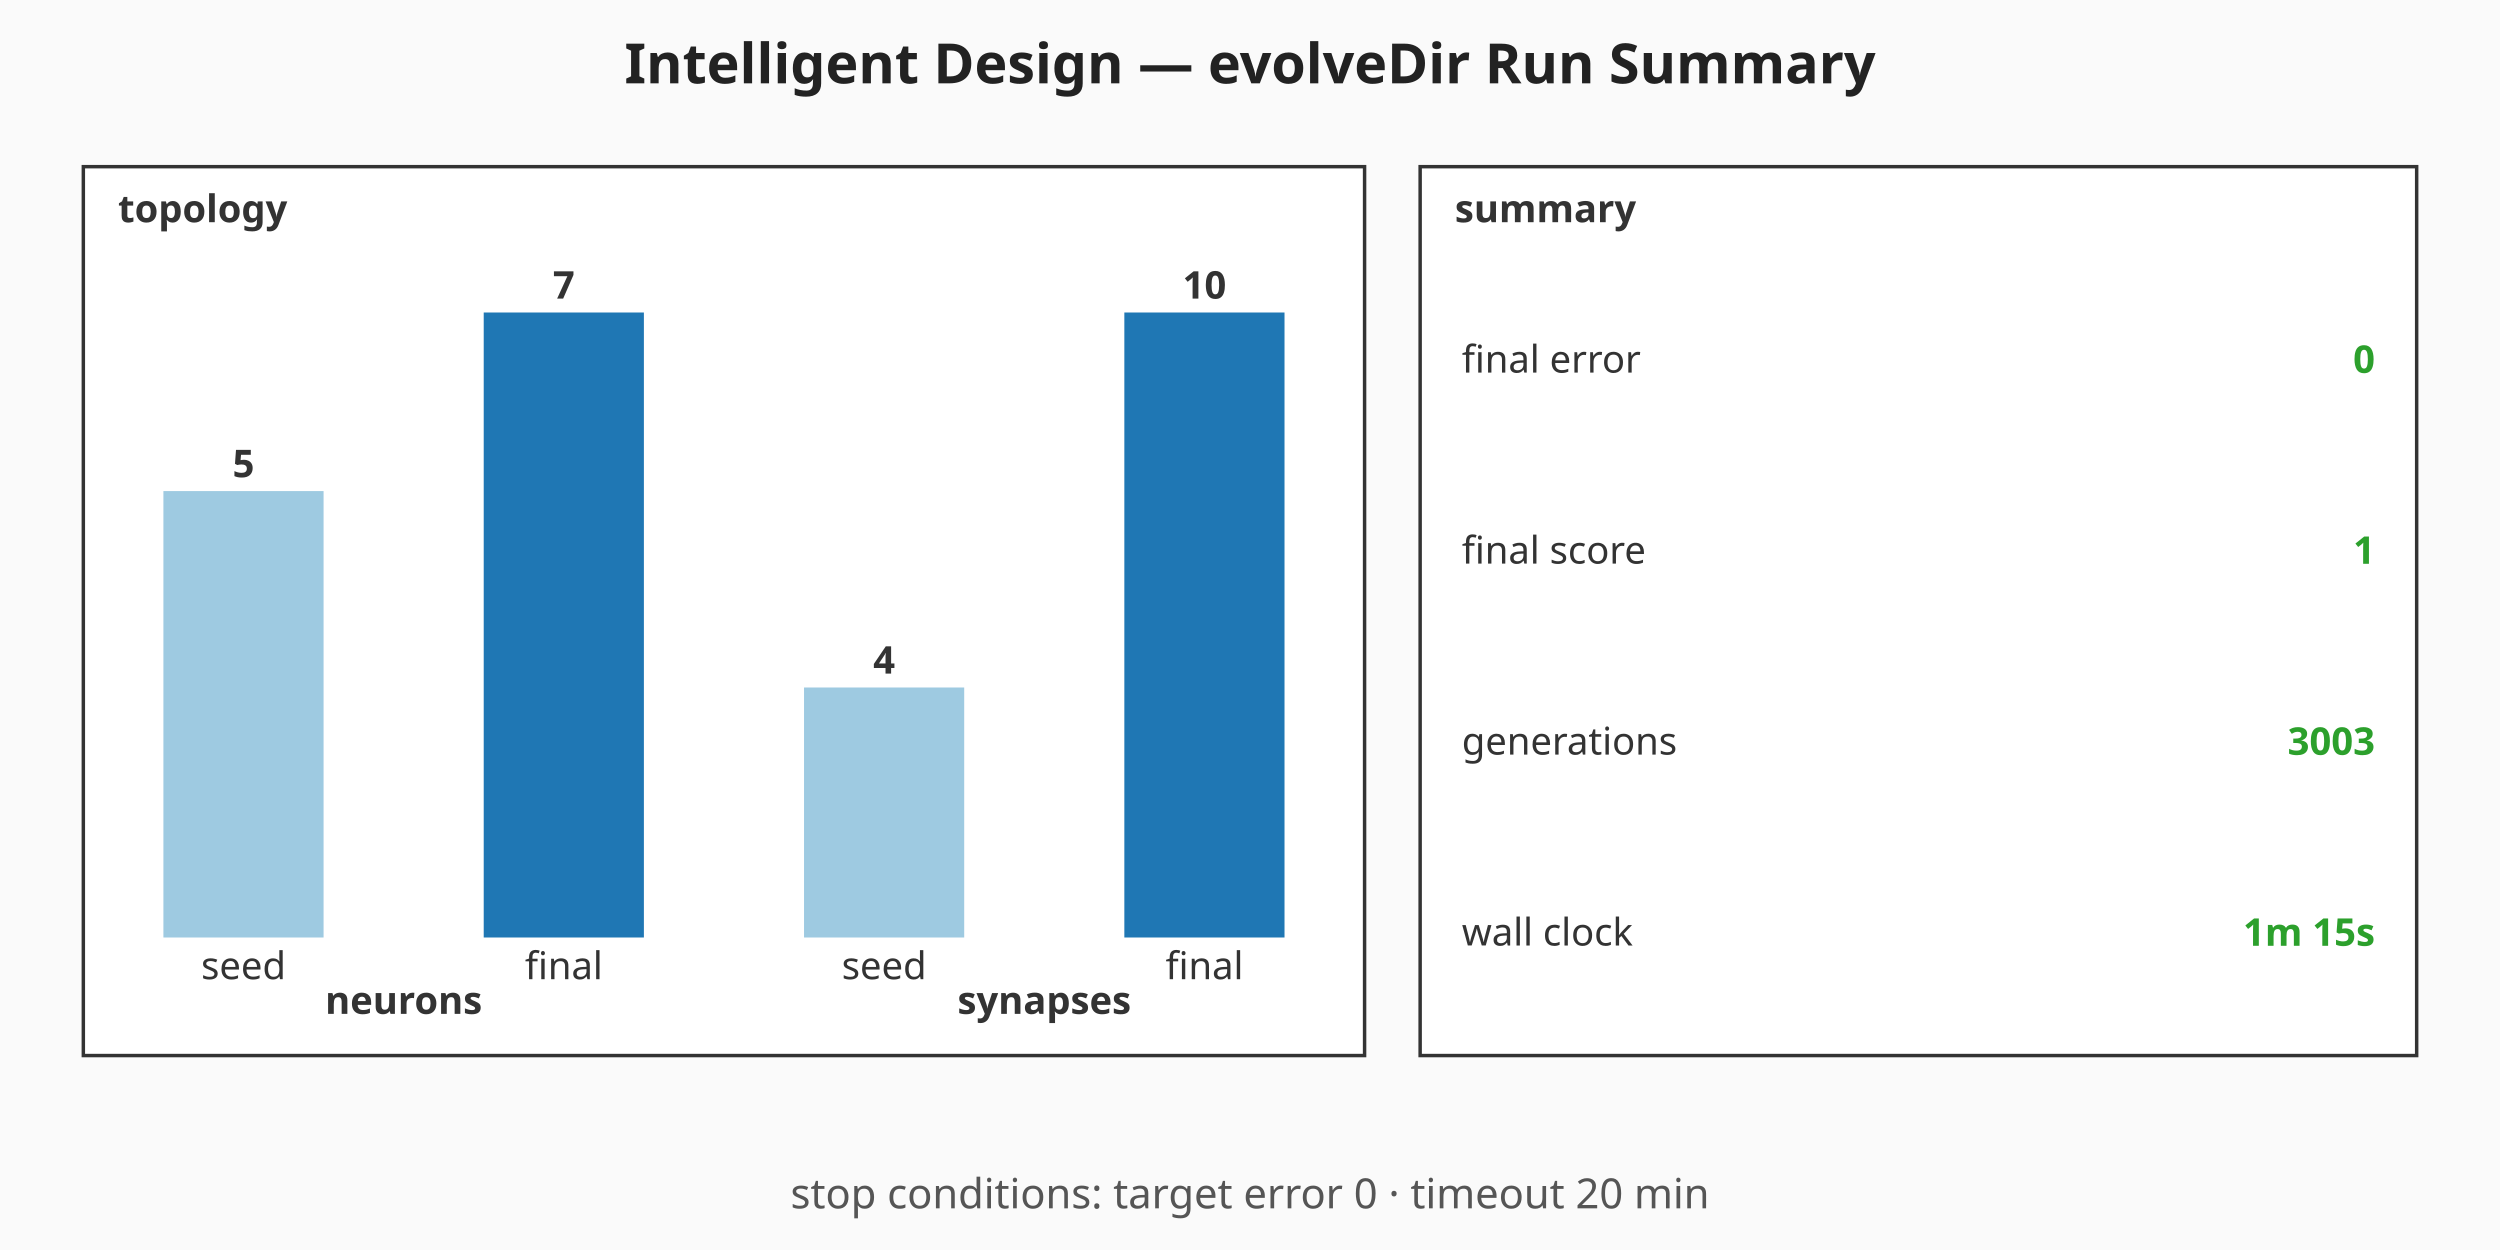
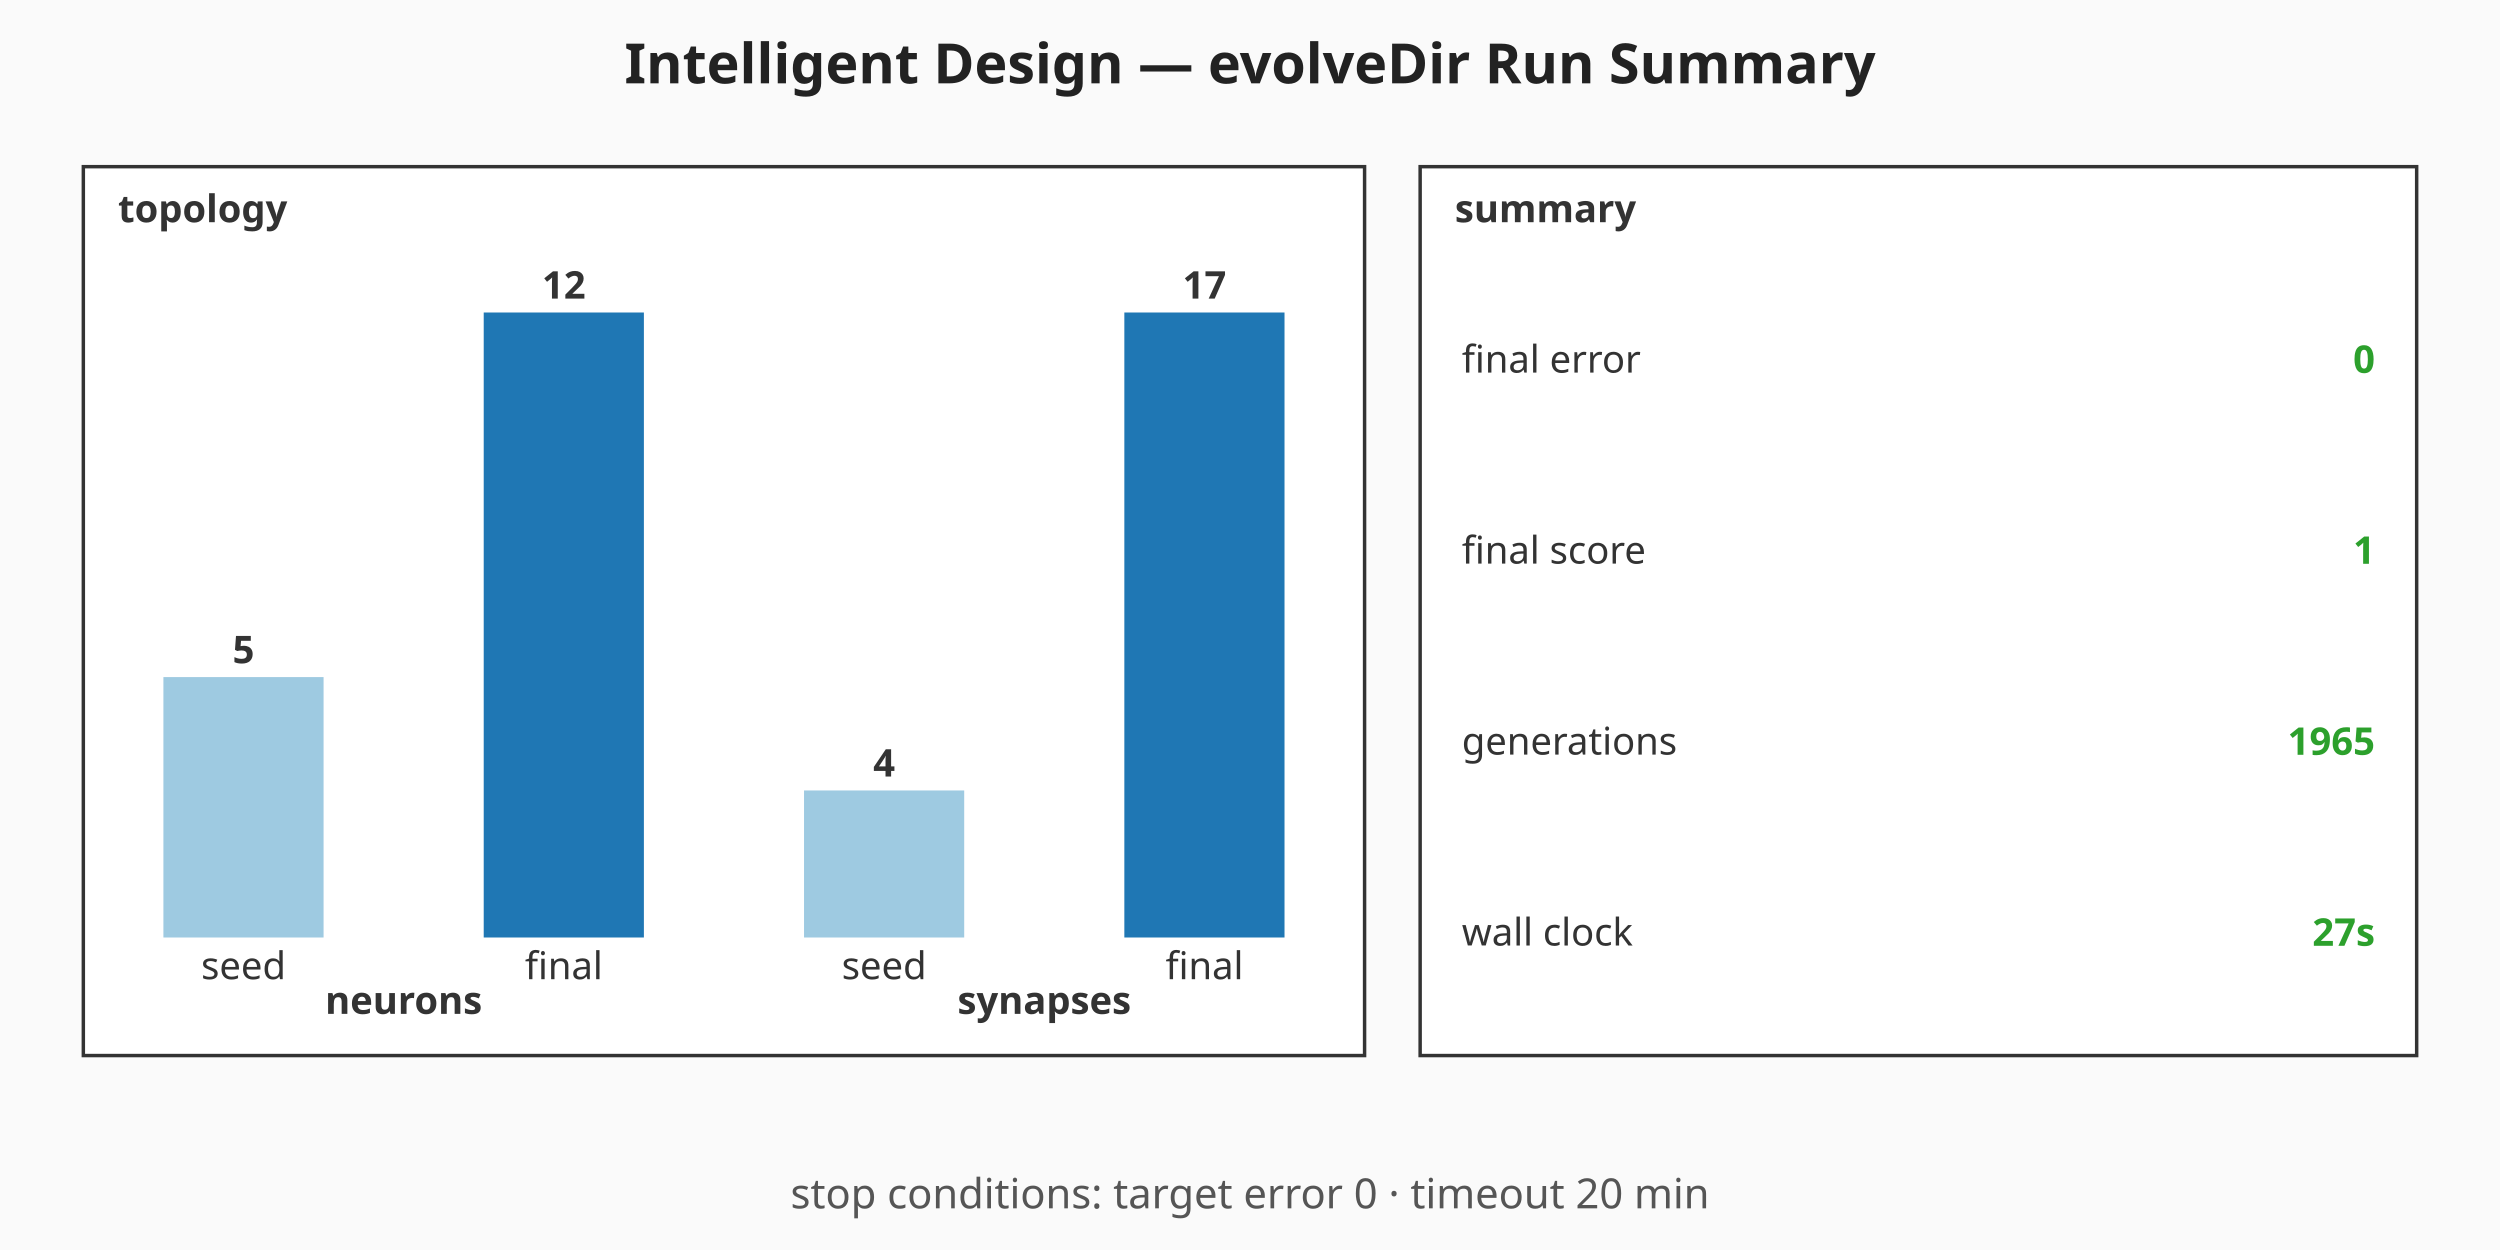
<svg xmlns="http://www.w3.org/2000/svg" viewBox="0 0 720 360" width="720" height="360" role="img" aria-label="Intelligent Design — evolveDir Run Summary summary chart">
  <rect width="720" height="360" fill="#fafafa" />
  <text x="360" y="24" text-anchor="middle" font-family="sans-serif" font-size="16" font-weight="bold" fill="#222">Intelligent Design — evolveDir Run Summary</text>
  <g class="topology" font-family="sans-serif" font-size="11" fill="#333">
    <rect x="24" y="48" width="369" height="256" fill="#ffffff" stroke="#333" stroke-width="1" />
    <text x="34" y="64" font-weight="bold">topology</text>
-     <rect class="topo-bar topo-bar-seed-neurons" x="47.06" y="141.43" width="46.13" height="128.57" fill="#9ecae1" />
-     <text x="70.13" y="137.43" text-anchor="middle" font-weight="bold">5</text>
+     <rect class="topo-bar topo-bar-seed-neurons" x="47.06" y="195" width="46.13" height="75" fill="#9ecae1" />
+     <text x="70.13" y="191" text-anchor="middle" font-weight="bold">5</text>
    <text x="70.13" y="282" text-anchor="middle">seed</text>
    <rect class="topo-bar topo-bar-final-neurons" x="139.31" y="90" width="46.13" height="180" fill="#1f77b4" />
-     <text x="162.38" y="86" text-anchor="middle" font-weight="bold">7</text>
+     <text x="162.38" y="86" text-anchor="middle" font-weight="bold">12</text>
    <text x="162.38" y="282" text-anchor="middle">final</text>
    <text x="116.25" y="292" text-anchor="middle" font-weight="bold">neurons</text>
-     <rect class="topo-bar topo-bar-seed-synapses" x="231.56" y="198" width="46.13" height="72" fill="#9ecae1" />
-     <text x="254.63" y="194" text-anchor="middle" font-weight="bold">4</text>
+     <rect class="topo-bar topo-bar-seed-synapses" x="231.56" y="227.65" width="46.13" height="42.35" fill="#9ecae1" />
+     <text x="254.63" y="223.65" text-anchor="middle" font-weight="bold">4</text>
    <text x="254.63" y="282" text-anchor="middle">seed</text>
    <rect class="topo-bar topo-bar-final-synapses" x="323.81" y="90" width="46.13" height="180" fill="#1f77b4" />
-     <text x="346.88" y="86" text-anchor="middle" font-weight="bold">10</text>
+     <text x="346.88" y="86" text-anchor="middle" font-weight="bold">17</text>
    <text x="346.88" y="282" text-anchor="middle">final</text>
    <text x="300.75" y="292" text-anchor="middle" font-weight="bold">synapses</text>
  </g>
  <g class="callouts" font-family="sans-serif" font-size="11" fill="#333">
    <rect x="409" y="48" width="287" height="256" fill="#ffffff" stroke="#333" stroke-width="1" />
    <text x="419" y="64" font-weight="bold">summary</text>
    <text class="callout-label" x="421" y="103.5" dominant-baseline="middle">final error</text>
    <text class="callout-value" x="684" y="103.5" text-anchor="end" dominant-baseline="middle" font-weight="bold" fill="#2ca02c">0</text>
    <text class="callout-label" x="421" y="158.5" dominant-baseline="middle">final score</text>
    <text class="callout-value" x="684" y="158.5" text-anchor="end" dominant-baseline="middle" font-weight="bold" fill="#2ca02c">1</text>
    <text class="callout-label" x="421" y="213.5" dominant-baseline="middle">generations</text>
-     <text class="callout-value" x="684" y="213.5" text-anchor="end" dominant-baseline="middle" font-weight="bold" fill="#2ca02c">3003</text>
+     <text class="callout-value" x="684" y="213.5" text-anchor="end" dominant-baseline="middle" font-weight="bold" fill="#2ca02c">1965</text>
    <text class="callout-label" x="421" y="268.5" dominant-baseline="middle">wall clock</text>
-     <text class="callout-value" x="684" y="268.5" text-anchor="end" dominant-baseline="middle" font-weight="bold" fill="#2ca02c">1m 15s</text>
+     <text class="callout-value" x="684" y="268.5" text-anchor="end" dominant-baseline="middle" font-weight="bold" fill="#2ca02c">27s</text>
  </g>
  <g class="caption" font-family="sans-serif" font-size="12" fill="#555">
    <text x="360" y="348" text-anchor="middle">stop conditions: target error 0 · timeout 20 min</text>
  </g>
</svg>
